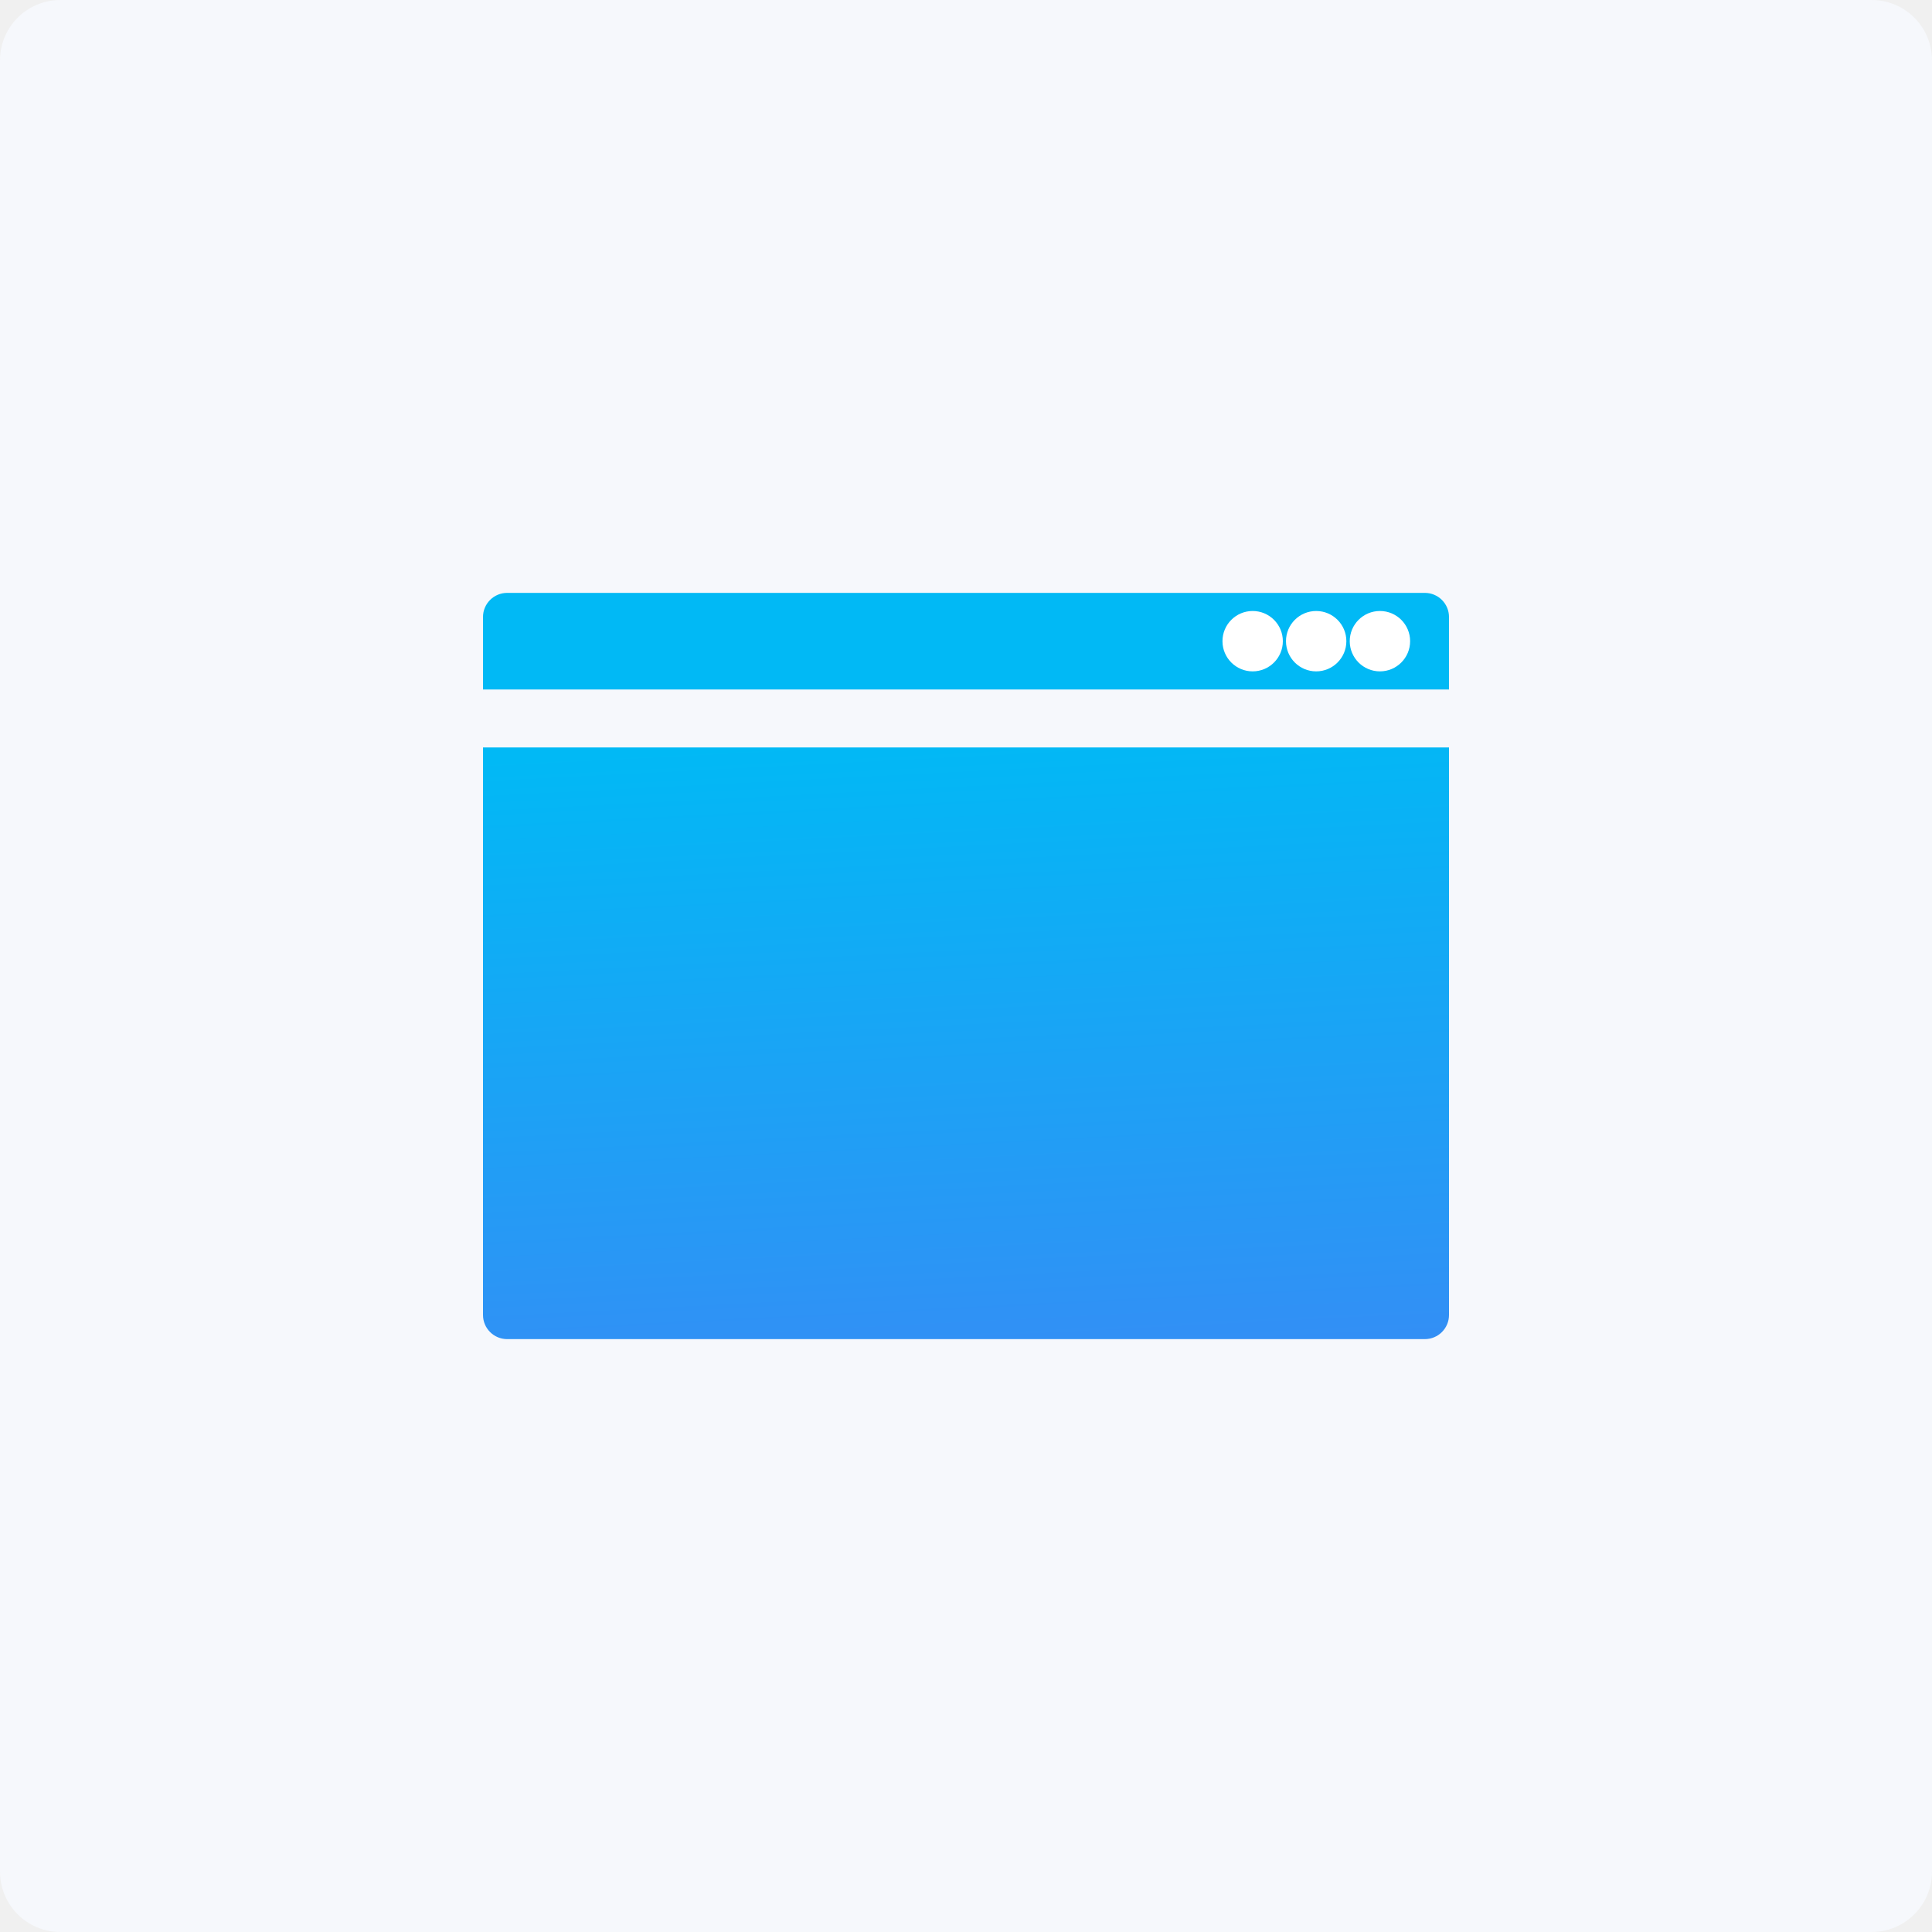
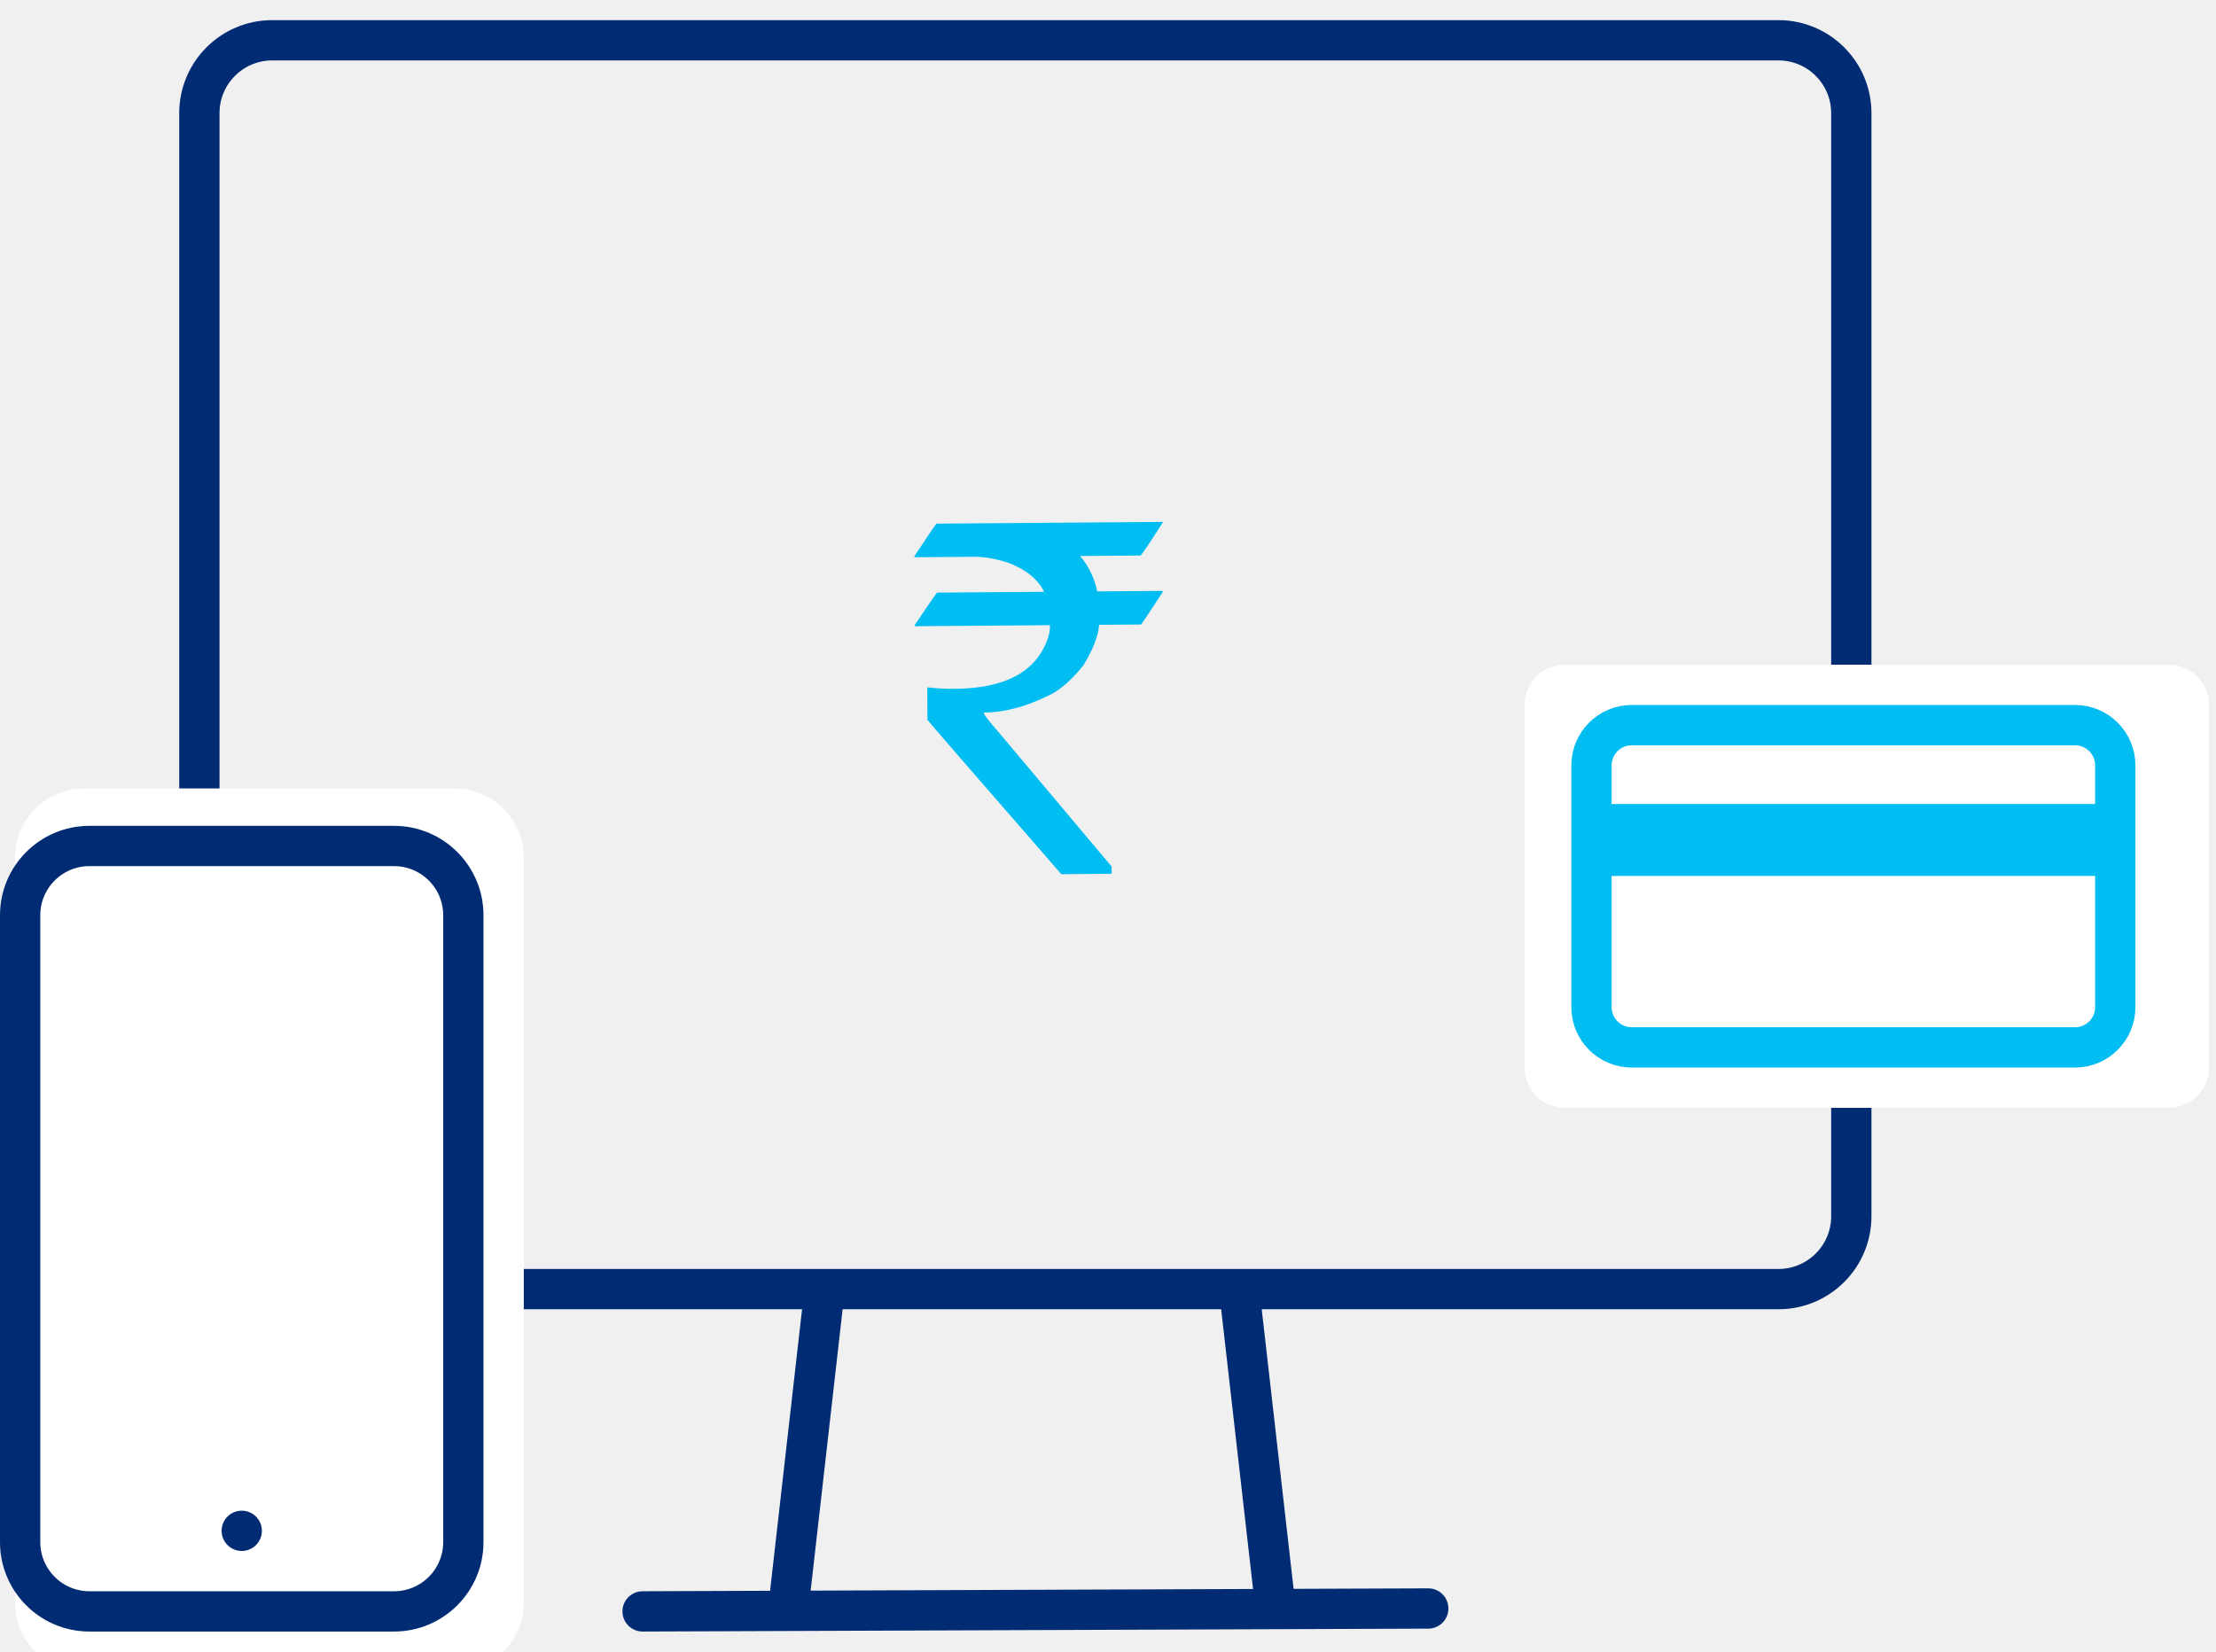
- <svg xmlns="http://www.w3.org/2000/svg" width="64" height="64" viewBox="0 0 64 64">
+ <svg xmlns="http://www.w3.org/2000/svg" xmlns:xlink="http://www.w3.org/1999/xlink" width="110" height="82" viewBox="0 0 110 82">
  <defs>
-     <linearGradient id="a" x1="47.929%" x2="53.9%" y1="19.029%" y2="108.5%">
-       <stop offset="0%" stop-color="#01B9F5" />
-       <stop offset="100%" stop-color="#368CF5" />
-     </linearGradient>
+     <path id="a" d="M.674 0h33.979v22H.674z" />
+     <path id="c" d="M0 82h109.653V0H0z" />
  </defs>
-   <g fill="none" fill-rule="nonzero">
-     <rect width="64" height="64" fill="#F6F8FC" rx="2" />
-     <g transform="translate(16 19)">
-       <path fill="url(#a)" d="M.8.64h30.4a.8.8 0 0 1 .8.8v2.4H0v-2.4a.8.8 0 0 1 .8-.8zM0 5.76h32v18.8a.8.8 0 0 1-.8.8H.8a.8.8 0 0 1-.8-.8V5.76z" />
-       <circle cx="25.496" cy="2.24" r="1" fill="#FFF" />
-       <circle cx="27.6" cy="2.24" r="1" fill="#FFF" />
-       <circle cx="29.712" cy="2.24" r="1" fill="#FFF" />
+   <g fill="none" fill-rule="evenodd" transform="translate(0 1)">
+     <path fill="#00BDF2" d="M57.72 24.934v-.023l-11.23.086c-.023 0-.39.537-1.096 1.61v.058l2.965-.023c.499-.003 1.059.094 1.683.292.875.335 1.466.81 1.775 1.424v.023l-5.3.04c-.016 0-.39.54-1.12 1.622 0 .032.015.047.047.047l6.677-.052c.002.25-.043.492-.134.726-.587 1.602-2.111 2.413-4.57 2.432a9.892 9.892 0 0 1-1.366-.072l-.023.059.01 1.555c.002.023 2.216 2.577 6.646 7.663l2.439-.02c.039 0 .059-.015.058-.046l-.002-.316-5.597-6.654c-.495-.565-.742-.887-.743-.965v-.023c.996-.008 2.037-.277 3.122-.807.582-.24 1.19-.754 1.822-1.546.476-.782.736-1.451.778-2.005l2.078-.015c.016-.001.377-.541 1.085-1.622 0-.023-.02-.04-.06-.046l-3.197.024c-.153-.692-.438-1.278-.854-1.758l3-.023c.085-.071.455-.62 1.108-1.645" />
+     <path stroke="#012B72" stroke-linecap="round" stroke-linejoin="round" stroke-width="2" d="M88.282 63h-74.77a3.616 3.616 0 0 1-3.615-3.616V4.616A3.616 3.616 0 0 1 13.512 1h74.77a3.616 3.616 0 0 1 3.615 3.616v54.768A3.616 3.616 0 0 1 88.282 63zM39.22 78.085L40.934 63H61.51l1.71 15M70.897 78.856l-19.893.073L31.898 79" />
+     <path fill="#FFF" d="M22.561 82H4.177a3.439 3.439 0 0 1-3.438-3.439v-36.98a3.439 3.439 0 0 1 3.438-3.439H22.56A3.44 3.44 0 0 1 26 41.581v36.98A3.44 3.44 0 0 1 22.56 82" />
+     <path fill="#FFF" d="M19.561 79H4.44a3.44 3.44 0 0 1-3.44-3.439V44.439A3.44 3.44 0 0 1 4.44 41H19.56A3.44 3.44 0 0 1 23 44.439v31.122A3.44 3.44 0 0 1 19.56 79" />
+     <path stroke="#012B72" stroke-linecap="round" stroke-linejoin="round" stroke-width="2" d="M19.561 79H4.44a3.44 3.44 0 0 1-3.44-3.439V44.439A3.44 3.44 0 0 1 4.44 41H19.56A3.44 3.44 0 0 1 23 44.439v31.122A3.44 3.44 0 0 1 19.56 79z" />
+     <path fill="#012B72" d="M13 75a1 1 0 1 1-2 0 1 1 0 0 1 2 0" />
+     <g transform="translate(75 32)">
+       <mask id="b" fill="#fff">
+         <use xlink:href="#a" />
+       </mask>
+       <path fill="#FFF" d="M32.655 22H2.673a1.999 1.999 0 0 1-1.999-1.999V1.999C.674.895 1.57 0 2.674 0h29.981c1.104 0 1.998.895 1.998 1.999v18.002A1.998 1.998 0 0 1 32.655 22" mask="url(#b)" />
+     </g>
+     <mask id="d" fill="#fff">
+       <use xlink:href="#c" />
+     </mask>
+     <g mask="url(#d)">
+       <path stroke="#00BDF2" stroke-linecap="round" stroke-linejoin="round" stroke-width="2" d="M103.001 51H80.999A1.999 1.999 0 0 1 79 49.001V36.999c0-1.104.895-1.999 1.999-1.999h22.002c1.104 0 1.999.895 1.999 1.999v12.002A1.999 1.999 0 0 1 103.001 51z" />
+       <path fill="#00BDF2" d="M78.898 42.487h26.78v-3.571h-26.78z" />
    </g>
  </g>
</svg>
